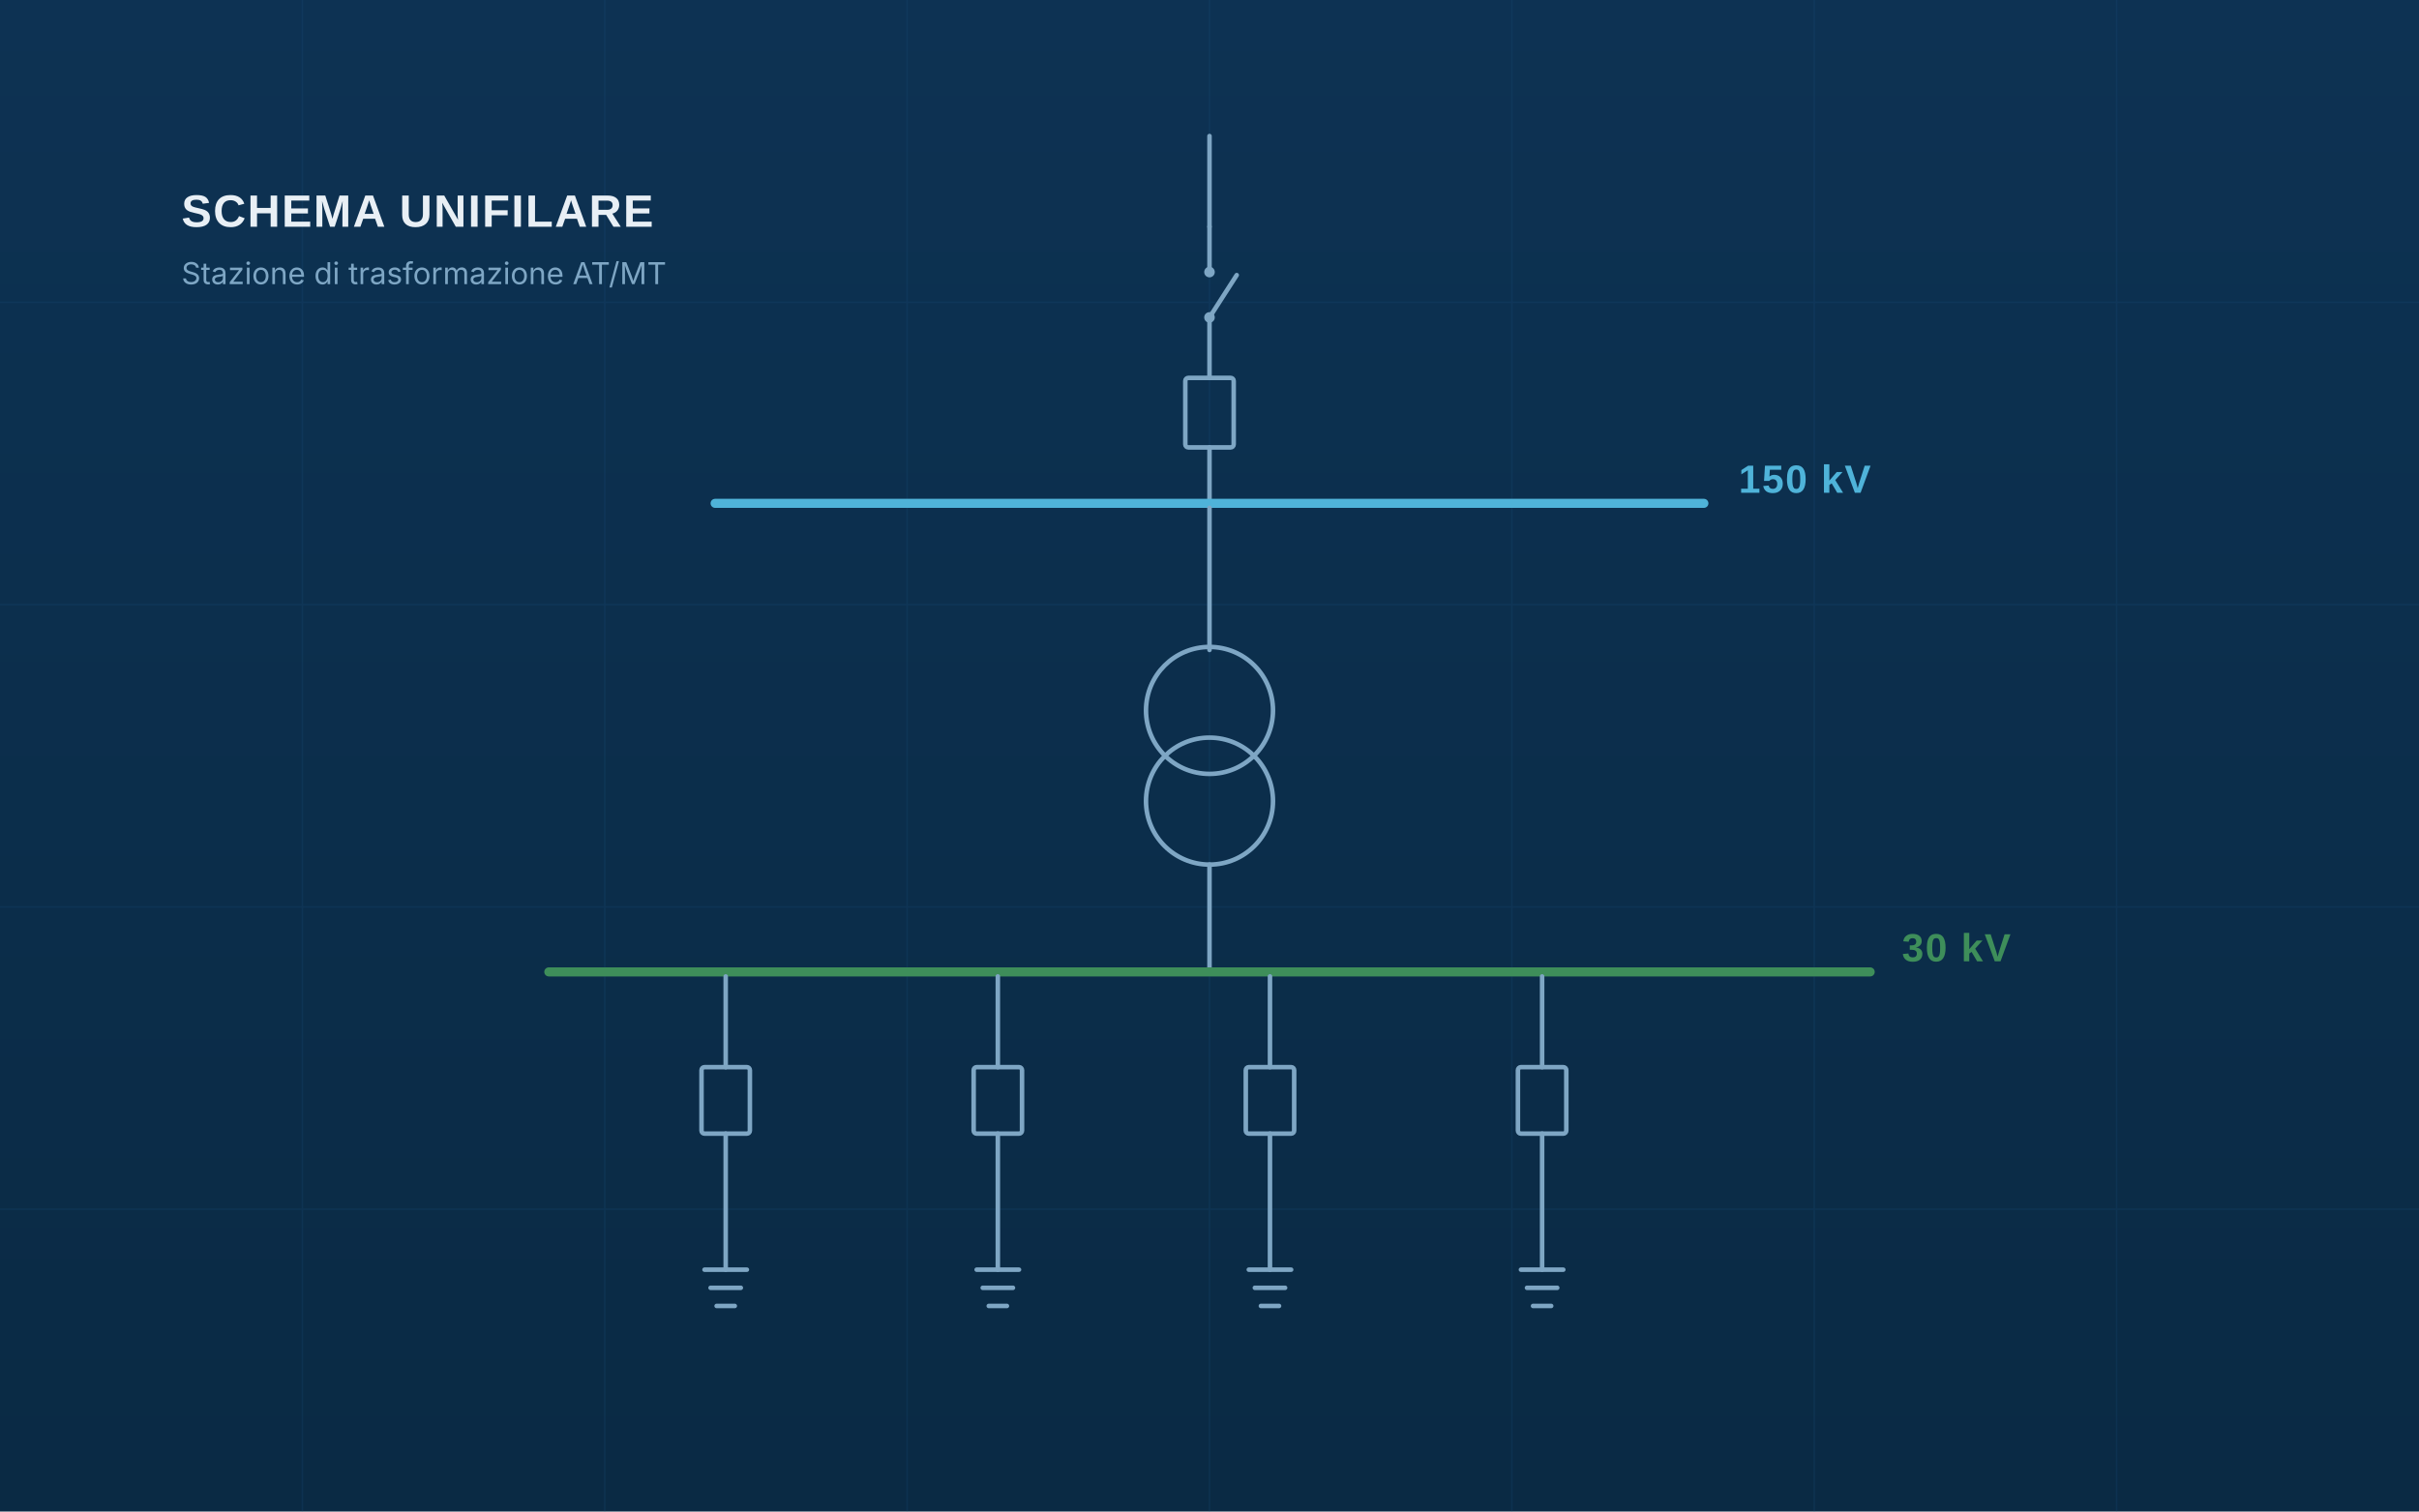
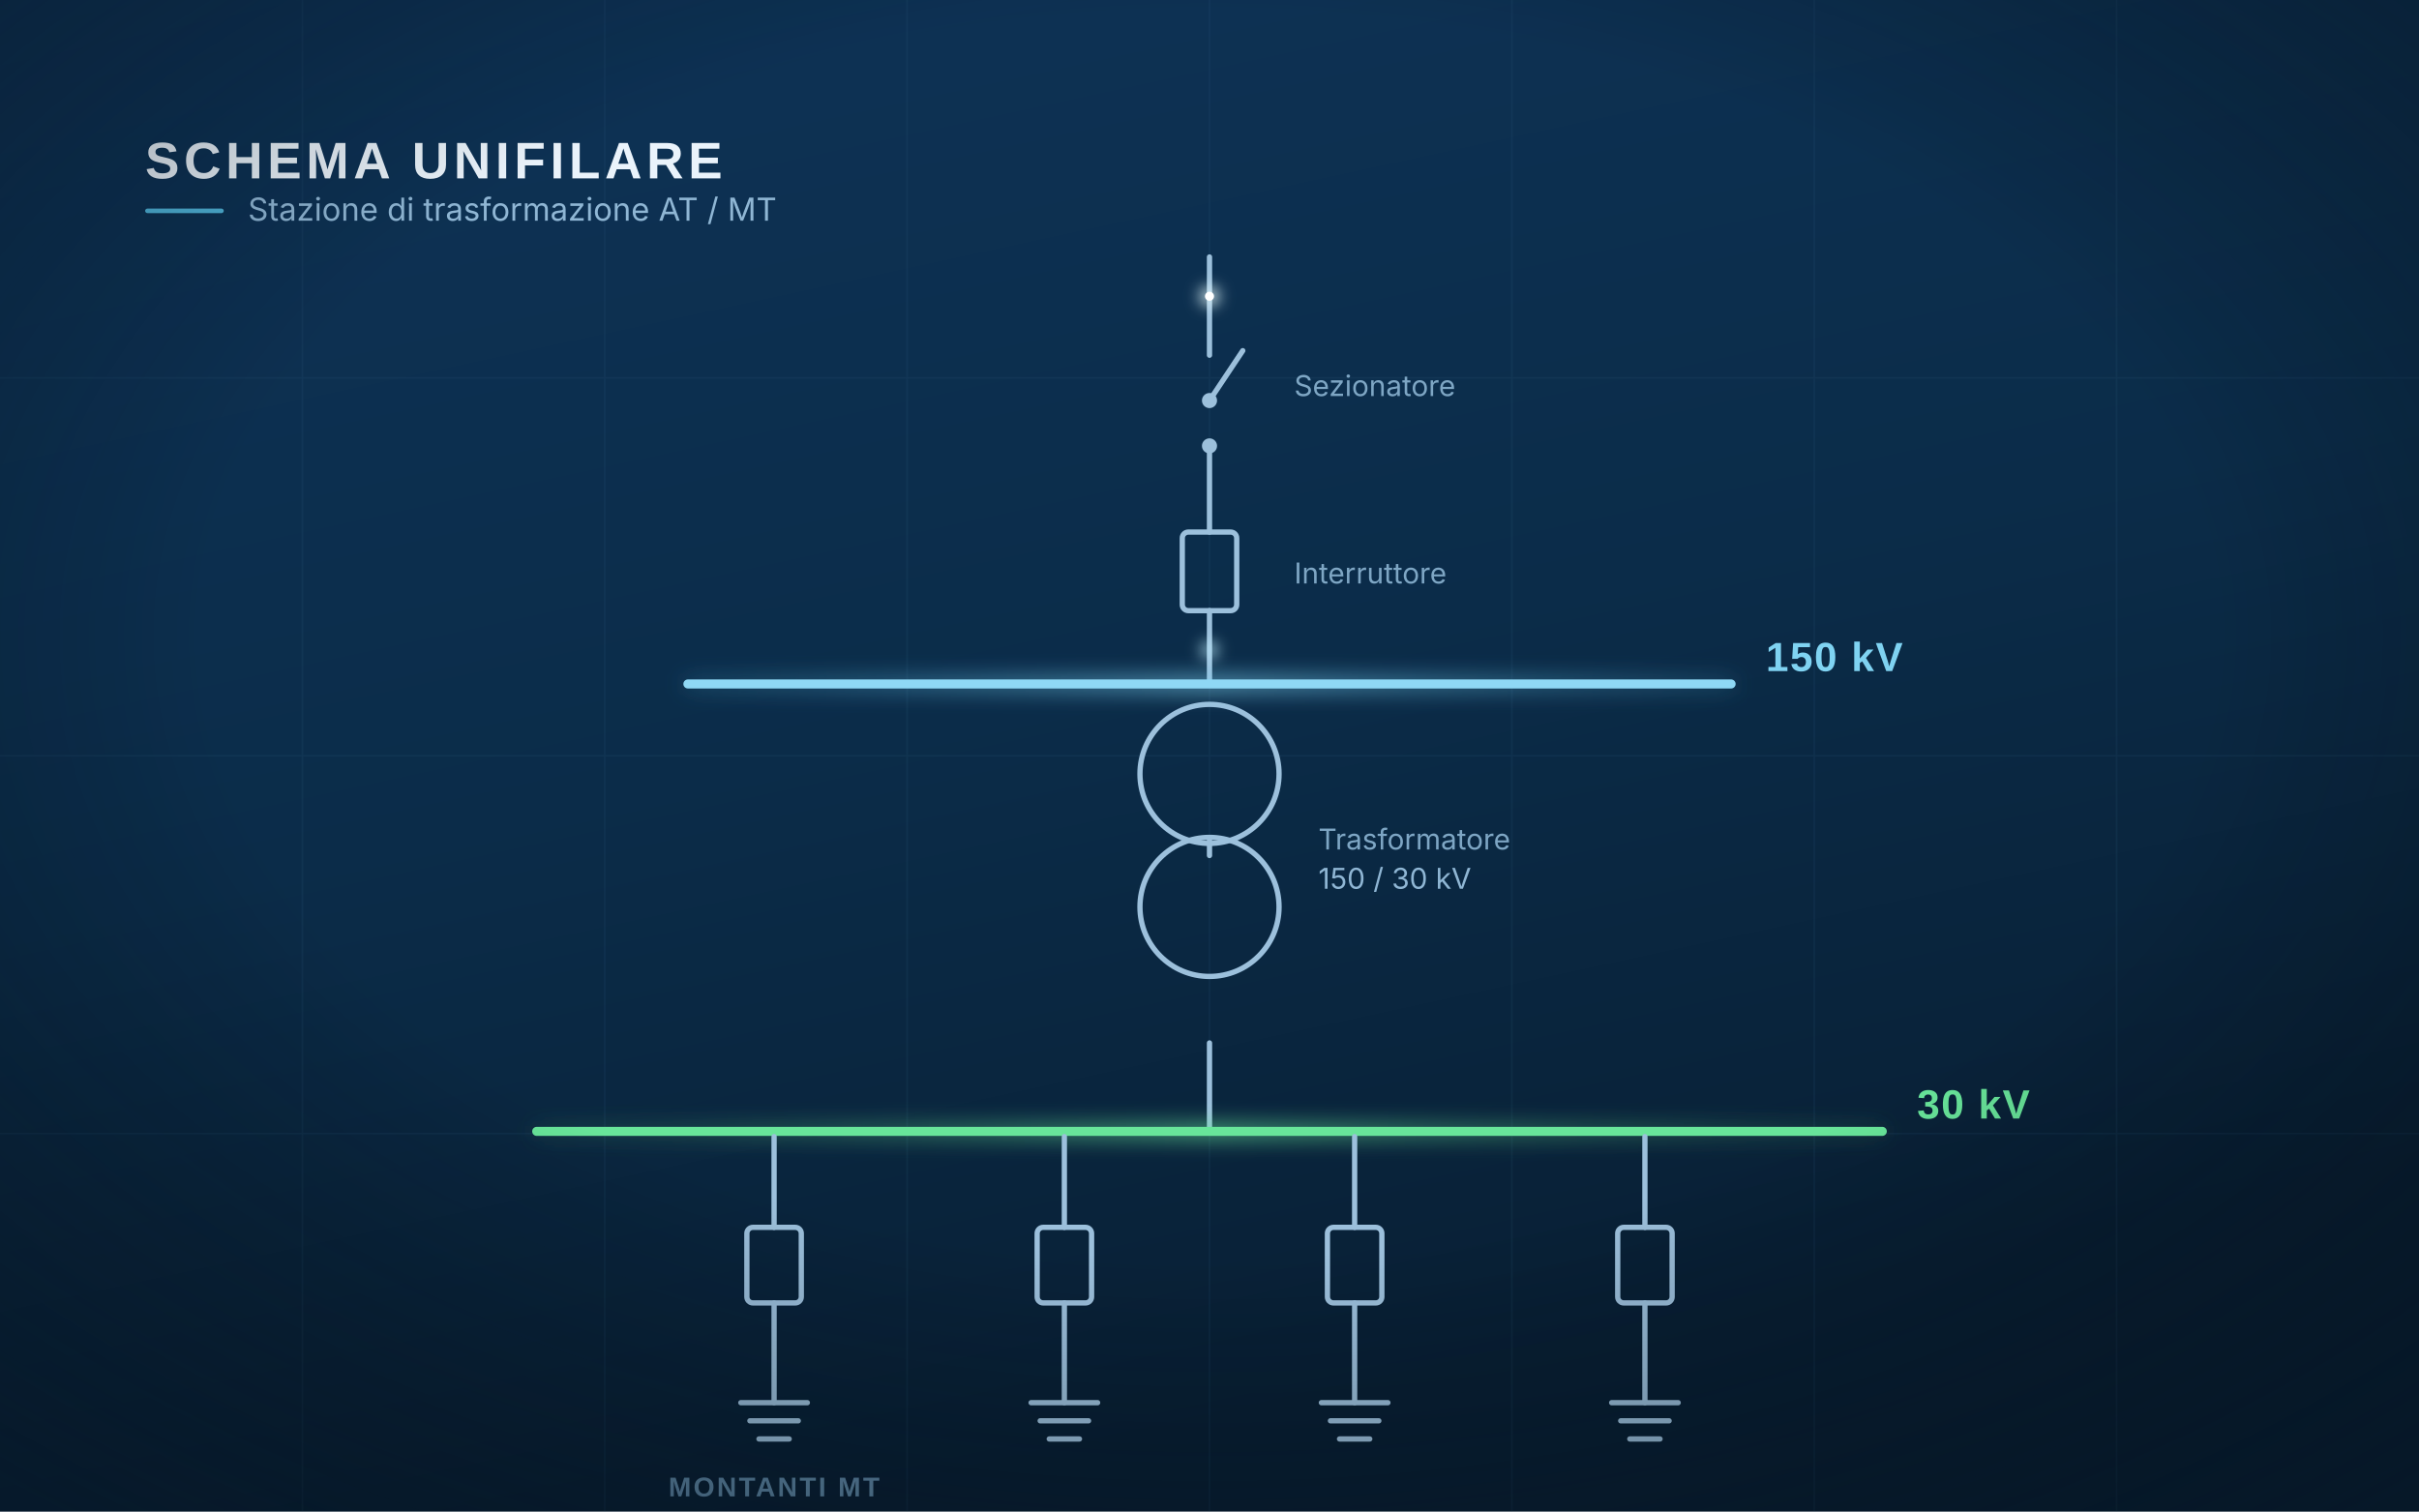
- <svg xmlns="http://www.w3.org/2000/svg" width="1600" height="1000" viewBox="0 0 1600 1000" role="img">
+ <svg xmlns="http://www.w3.org/2000/svg" width="1600" height="1000" viewBox="0 0 1600 1000" role="img" aria-label="Schema unifilare di una stazione di trasformazione AT/MT">
  <defs>
-     <linearGradient id="bg" x1="0" y1="0" x2="0" y2="1">
-       <stop offset="0" stop-color="#0d3253" />
-       <stop offset="1" stop-color="#0a2a44" />
+     <linearGradient id="bg" x1="0" y1="0" x2="0.35" y2="1">
+       <stop offset="0" stop-color="#0e3357" />
+       <stop offset="0.55" stop-color="#0b2c49" />
+       <stop offset="1" stop-color="#081f34" />
    </linearGradient>
+     <radialGradient id="vign" cx="0.5" cy="0.42" r="0.75">
+       <stop offset="0.55" stop-color="#000000" stop-opacity="0" />
+       <stop offset="1" stop-color="#04121f" stop-opacity="0.55" />
+     </radialGradient>
+     <linearGradient id="busHV" x1="0" y1="0" x2="1" y2="0">
+       <stop offset="0" stop-color="#4fb3d9" stop-opacity="0.25" />
+       <stop offset="0.5" stop-color="#7fd3f2" />
+       <stop offset="1" stop-color="#4fb3d9" stop-opacity="0.25" />
+     </linearGradient>
+     <linearGradient id="busMV" x1="0" y1="0" x2="1" y2="0">
+       <stop offset="0" stop-color="#3e8e5a" stop-opacity="0.25" />
+       <stop offset="0.5" stop-color="#68e59a" />
+       <stop offset="1" stop-color="#3e8e5a" stop-opacity="0.25" />
+     </linearGradient>
+     <filter id="glow" x="-60%" y="-300%" width="220%" height="700%">
+       <feGaussianBlur stdDeviation="7" />
+     </filter>
+     <filter id="softglow" x="-200%" y="-200%" width="500%" height="500%">
+       <feGaussianBlur stdDeviation="5" />
+     </filter>
  </defs>
  <rect width="1600" height="1000" fill="url(#bg)" />
-   <g stroke="#1d5585" stroke-width="1" opacity="0.18">
-     <path d="M0 200H1600M0 400H1600M0 600H1600M0 800H1600" />
+   <g stroke="#3a6d94" stroke-width="1" opacity="0.12">
+     <path d="M0 250H1600M0 500H1600M0 750H1600" />
    <path d="M200 0V1000M400 0V1000M600 0V1000M800 0V1000M1000 0V1000M1200 0V1000M1400 0V1000" />
  </g>
-   <g fill="none" stroke="#7ea6c4" stroke-width="3" stroke-linecap="round" stroke-linejoin="round">
-     <path d="M800 90 V150" />
-     <path d="M800 150 V180" />
-     <path d="M800 210 L818 182" />
-     <circle cx="800" cy="180" r="3.5" fill="#7ea6c4" stroke="none" />
-     <circle cx="800" cy="210" r="3.5" fill="#7ea6c4" stroke="none" />
-     <path d="M800 210 V250" />
-     <rect x="784" y="250" width="32" height="46" rx="2" />
-     <path d="M800 296 V330" />
+   <text x="96" y="118" font-family="Archivo, Arial, sans-serif" font-size="34" font-weight="700" letter-spacing="3" fill="#eaf3fb">SCHEMA UNIFILARE</text>
+   <rect x="96" y="138" width="52" height="3" rx="1.5" fill="#4fb3d9" />
+   <text x="164" y="146" font-family="Inter, Arial, sans-serif" font-size="21" fill="#8fb6d4">Stazione di trasformazione AT / MT</text>
+   <g fill="none" stroke="#9cc0dc" stroke-width="3.5" stroke-linecap="round" stroke-linejoin="round">
+     <path d="M800 170 V235" />
+     <path d="M800 265 L822 232" />
+     <path d="M800 295 V352" />
+     <rect x="782" y="352" width="36" height="52" rx="4" />
+     <path d="M800 404 V452" />
+     <path d="M800 556 V566" />
+     <path d="M800 690 V748" />
+     <circle cx="800" cy="512" r="46" />
+     <circle cx="800" cy="600" r="46" />
  </g>
-   <rect x="470" y="330" width="660" height="6" rx="3" fill="#4fb3d9" />
-   <text x="1150" y="326" font-family="Archivo, Arial, sans-serif" font-size="26" font-weight="600" fill="#4fb3d9" letter-spacing="1">150 kV</text>
-   <g fill="none" stroke="#7ea6c4" stroke-width="3" stroke-linecap="round" stroke-linejoin="round">
-     <path d="M800 336 V430" />
-     <circle cx="800" cy="470" r="42" />
-     <circle cx="800" cy="530" r="42" />
-     <path d="M800 572 V640" />
+   <g fill="#9cc0dc">
+     <circle cx="800" cy="265" r="5" />
+     <circle cx="800" cy="295" r="5" />
  </g>
-   <rect x="360" y="640" width="880" height="6" rx="3" fill="#3e8e5a" />
-   <text x="1258" y="636" font-family="Archivo, Arial, sans-serif" font-size="26" font-weight="600" fill="#3e8e5a" letter-spacing="1">30 kV</text>
-   <g fill="none" stroke="#7ea6c4" stroke-width="3" stroke-linecap="round" stroke-linejoin="round">
+   <rect x="452" y="449" width="696" height="7" rx="3.5" fill="url(#busHV)" filter="url(#glow)" />
+   <rect x="452" y="449.5" width="696" height="6" rx="3" fill="#8fd8f5" />
+   <text x="1168" y="444" font-family="Archivo, Arial, sans-serif" font-size="27" font-weight="700" letter-spacing="1" fill="#7fd3f2">150 kV</text>
+   <rect x="352" y="745" width="896" height="7" rx="3.5" fill="url(#busMV)" filter="url(#glow)" />
+   <rect x="352" y="745.5" width="896" height="6" rx="3" fill="#68e59a" />
+   <text x="1268" y="740" font-family="Archivo, Arial, sans-serif" font-size="27" font-weight="700" letter-spacing="1" fill="#68e59a">30 kV</text>
+   <g fill="none" stroke="#9cc0dc" stroke-width="3.5" stroke-linecap="round" stroke-linejoin="round">
    <g>
-       <path d="M480 646 V706" />
-       <rect x="464" y="706" width="32" height="44" rx="2" />
-       <path d="M480 750 V840" />
-       <path d="M466 840 H494 M470 852 H490 M474 864 H486" />
+       <path d="M512 752 V812" />
+       <rect x="494" y="812" width="36" height="50" rx="4" />
+       <path d="M512 862 V928" />
+       <path d="M490 928 H534 M496 940 H528 M502 952 H522" />
    </g>
    <g>
-       <path d="M660 646 V706" />
-       <rect x="644" y="706" width="32" height="44" rx="2" />
-       <path d="M660 750 V840" />
-       <path d="M646 840 H674 M650 852 H670 M654 864 H666" />
+       <path d="M704 752 V812" />
+       <rect x="686" y="812" width="36" height="50" rx="4" />
+       <path d="M704 862 V928" />
+       <path d="M682 928 H726 M688 940 H720 M694 952 H714" />
    </g>
    <g>
-       <path d="M840 646 V706" />
-       <rect x="824" y="706" width="32" height="44" rx="2" />
-       <path d="M840 750 V840" />
-       <path d="M826 840 H854 M830 852 H850 M834 864 H846" />
+       <path d="M896 752 V812" />
+       <rect x="878" y="812" width="36" height="50" rx="4" />
+       <path d="M896 862 V928" />
+       <path d="M874 928 H918 M880 940 H912 M886 952 H906" />
    </g>
    <g>
-       <path d="M1020 646 V706" />
-       <rect x="1004" y="706" width="32" height="44" rx="2" />
-       <path d="M1020 750 V840" />
-       <path d="M1006 840 H1034 M1010 852 H1030 M1014 864 H1026" />
+       <path d="M1088 752 V812" />
+       <rect x="1070" y="812" width="36" height="50" rx="4" />
+       <path d="M1088 862 V928" />
+       <path d="M1066 928 H1110 M1072 940 H1104 M1078 952 H1098" />
    </g>
  </g>
-   <text x="120" y="150" font-family="Archivo, Arial, sans-serif" font-size="30" font-weight="700" fill="#e8eff5" letter-spacing="1">SCHEMA UNIFILARE</text>
-   <text x="120" y="188" font-family="Inter, Arial, sans-serif" font-size="20" fill="#7ea6c4">Stazione di trasformazione AT/MT</text>
+   <g filter="url(#softglow)">
+     <circle cx="800" cy="196" r="6" fill="#eaffff" />
+     <circle cx="800" cy="430" r="5" fill="#bff0ff" />
+   </g>
+   <circle cx="800" cy="196" r="3" fill="#ffffff" />
+   <g font-family="Inter, Arial, sans-serif" font-size="19" fill="#7ea6c4">
+     <text x="856" y="262">Sezionatore</text>
+     <text x="856" y="386">Interruttore</text>
+     <text x="872" y="562">Trasformatore</text>
+     <text x="872" y="588" fill="#8fb6d4">150 / 30 kV</text>
+   </g>
+   <text x="512" y="990" font-family="Archivo, Arial, sans-serif" font-size="18" font-weight="600" letter-spacing="1.5" fill="#5f89a8" text-anchor="middle">MONTANTI MT</text>
+   <rect width="1600" height="1000" fill="url(#vign)" />
</svg>
